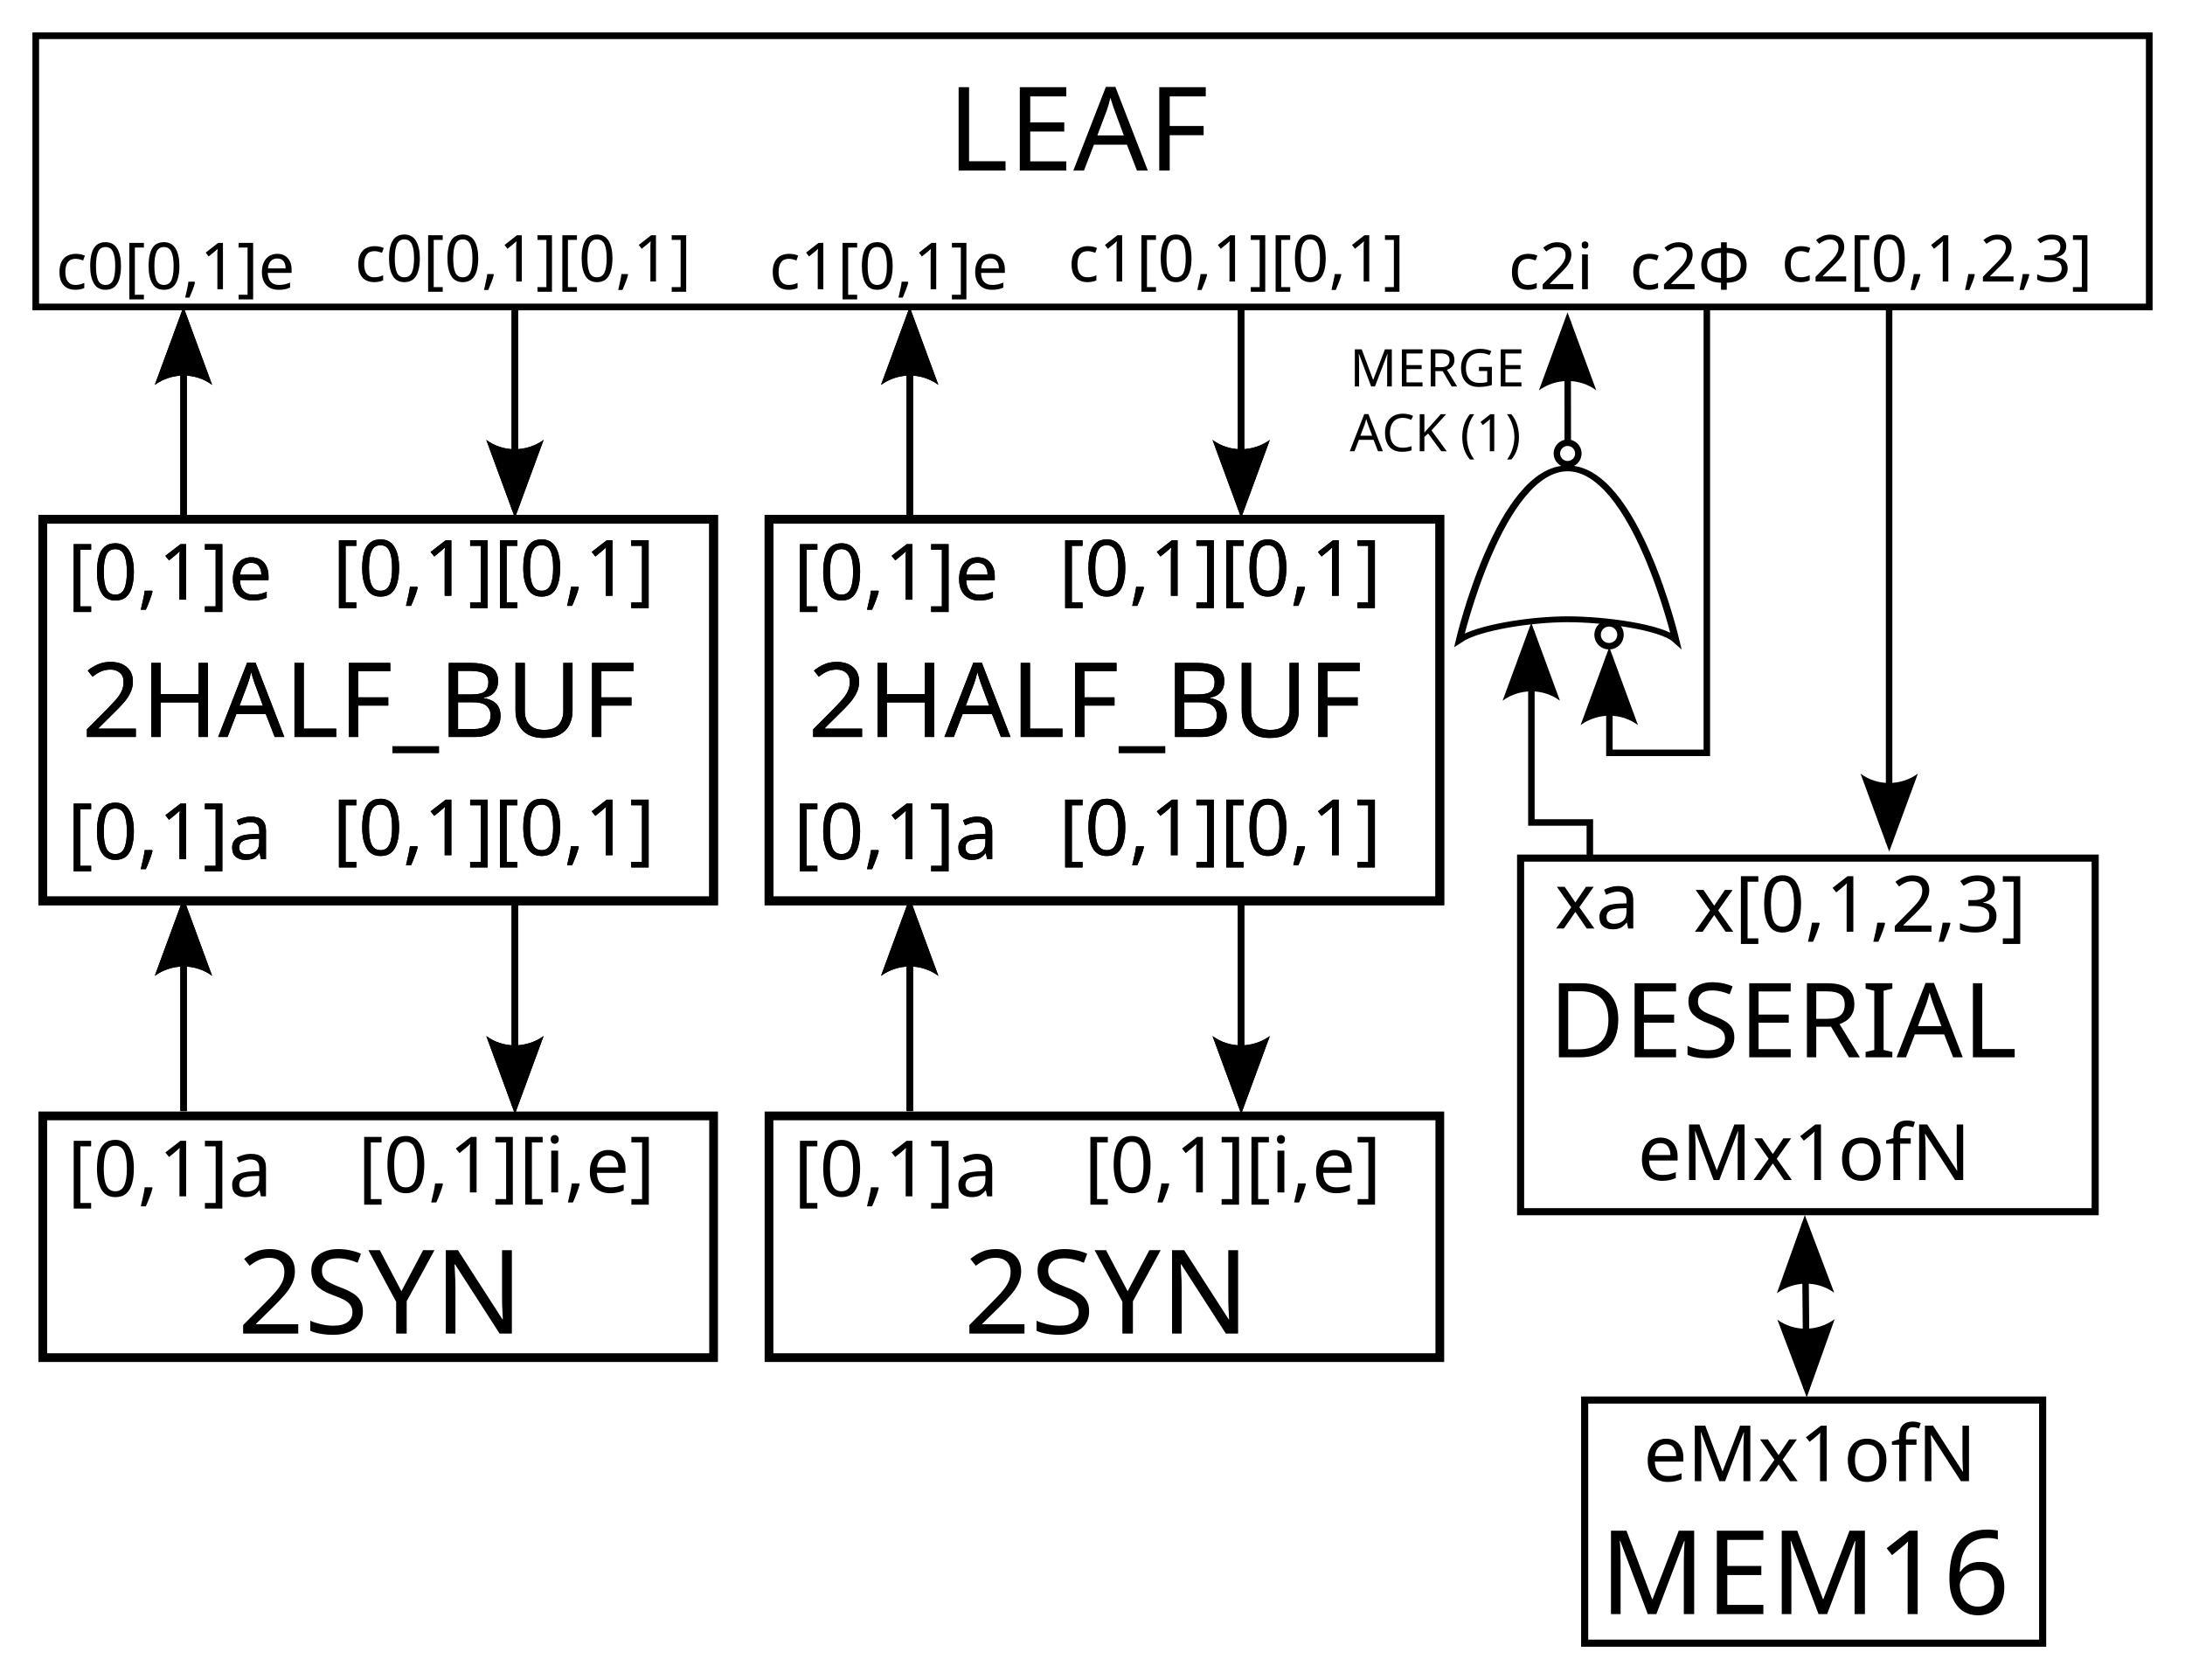
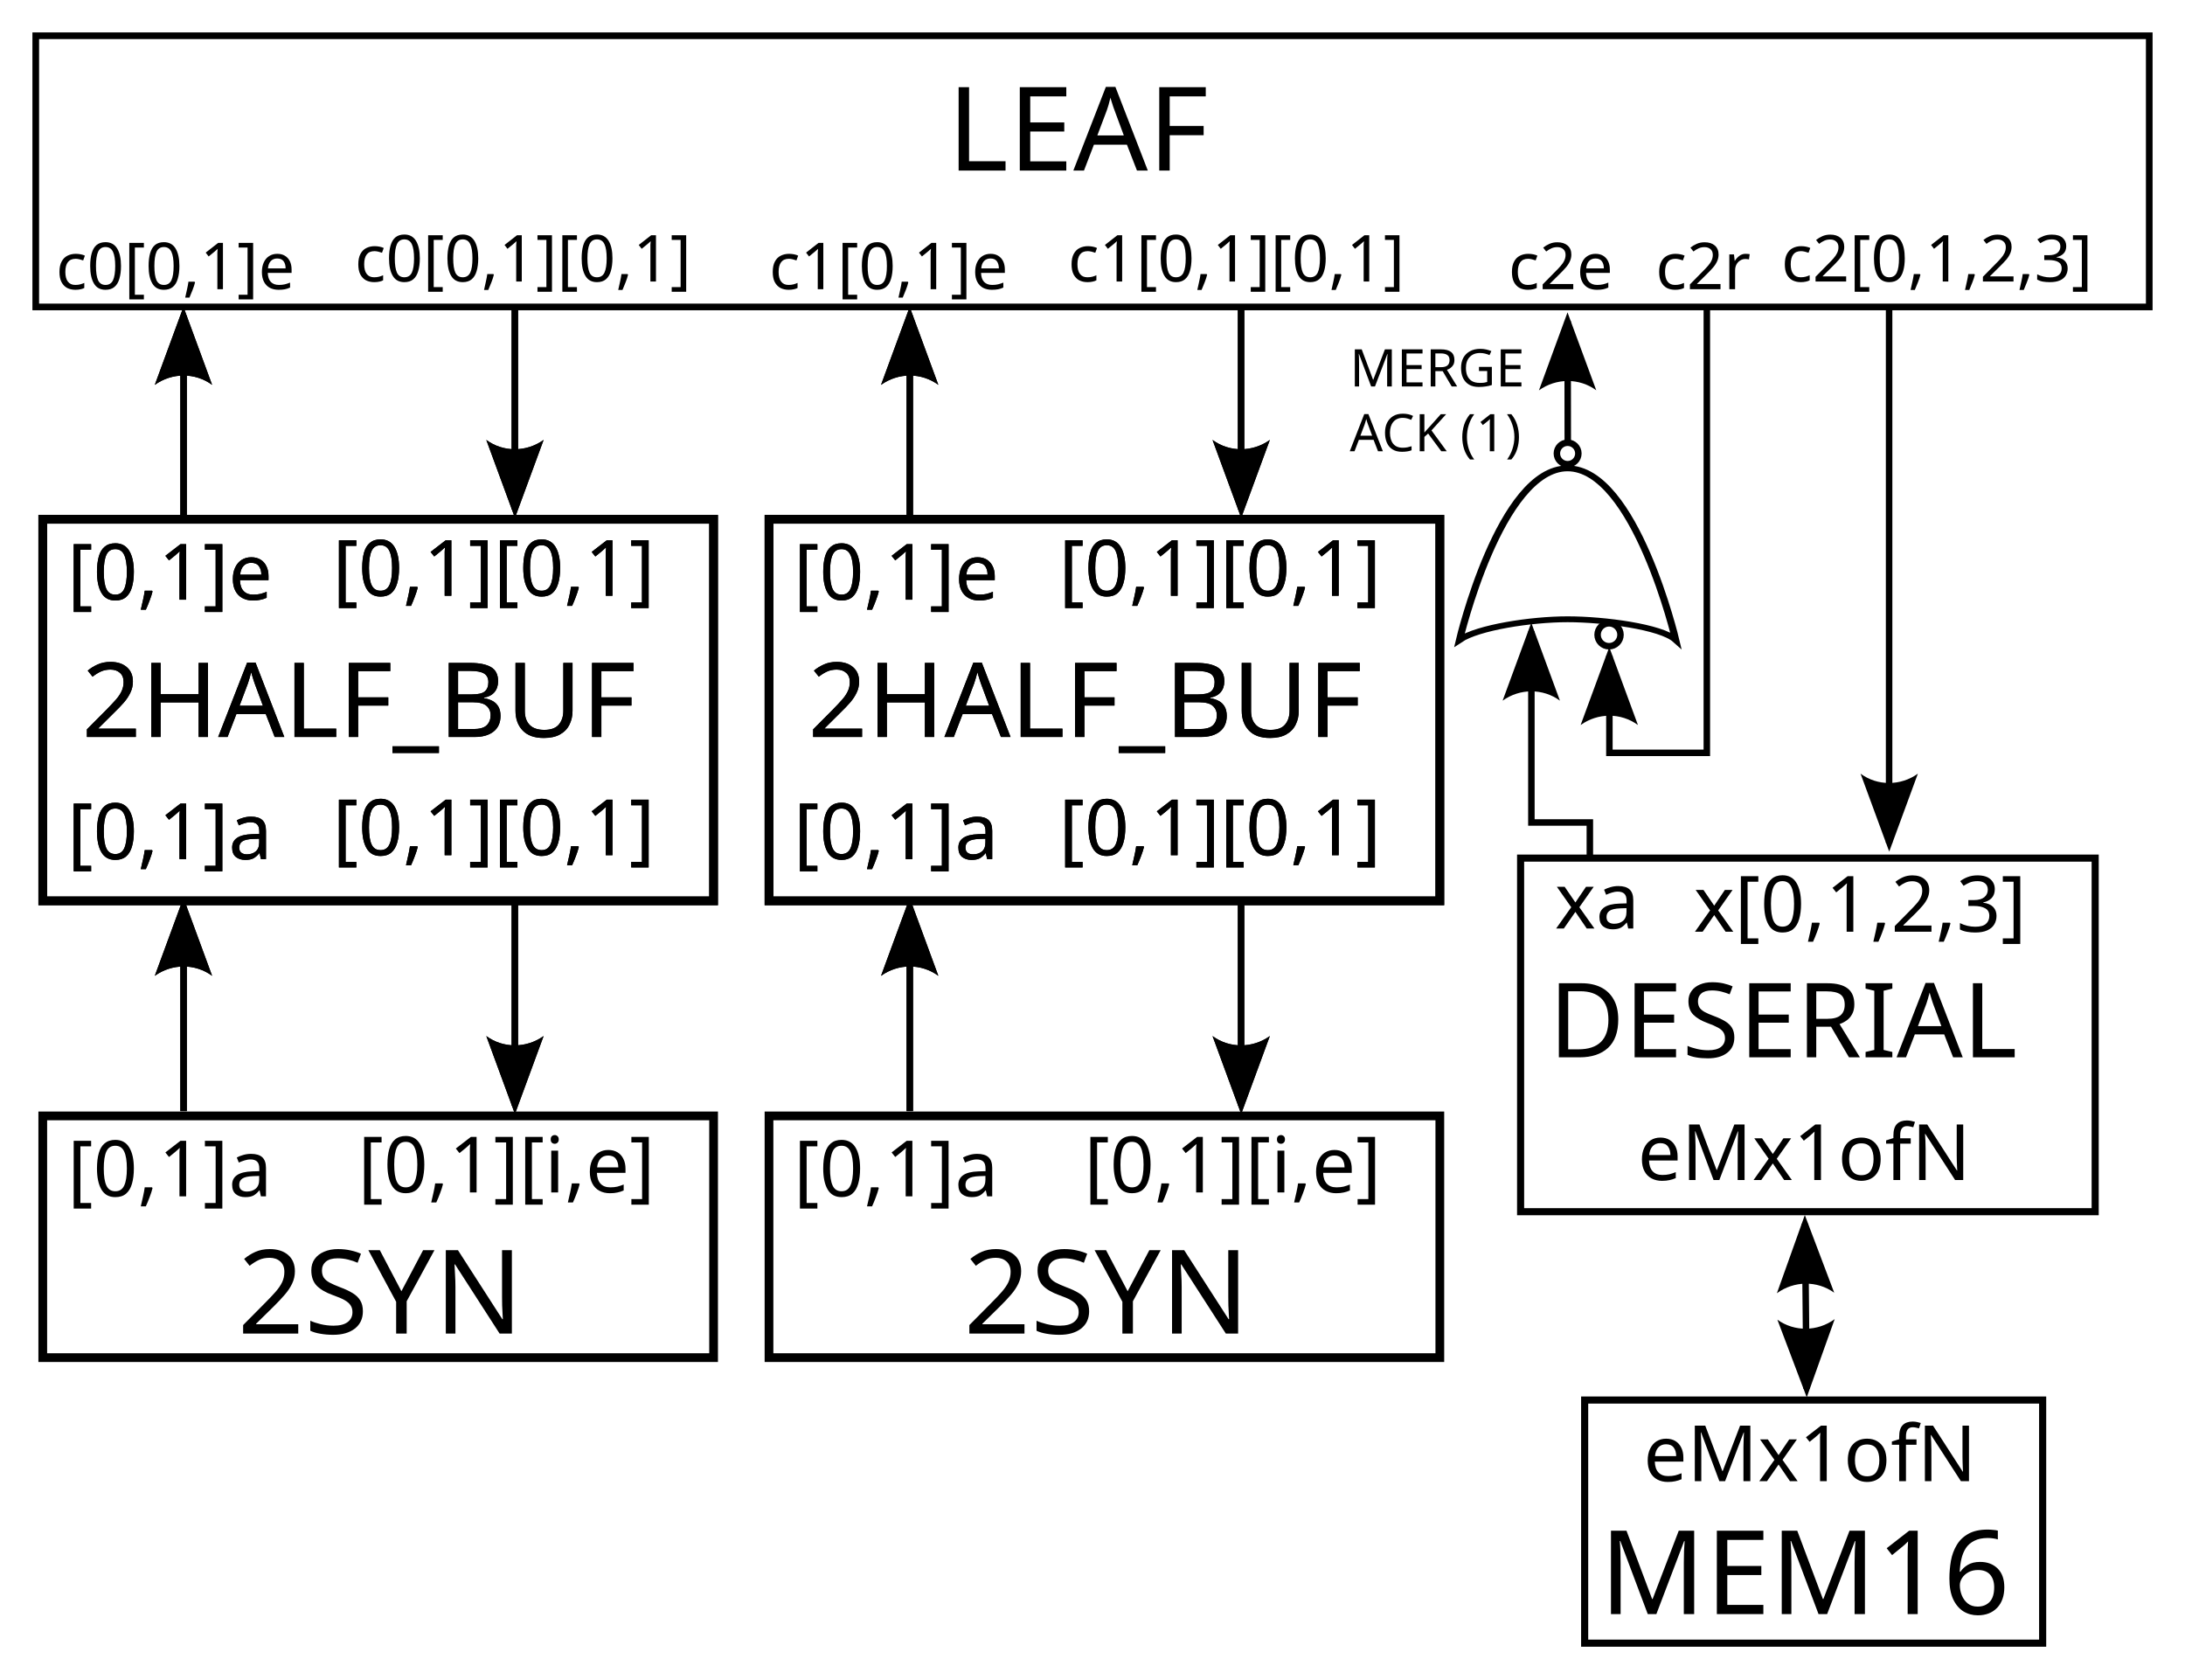
<svg xmlns="http://www.w3.org/2000/svg" xmlns:ns1="http://www.openswatchbook.org/uri/2009/osb" width="336.97" height="258.931" id="svg2" version="1.1">
  <defs id="defs4">
    <marker orient="auto" refY="0" refX="0" id="Arrow2Lstart" style="overflow:visible">
      <path id="path3779" style="fill-rule:evenodd;stroke-width:0.625;stroke-linejoin:round" d="M 8.719,4.034 -2.207,0.016 8.719,-4.002 c -1.745,2.372 -1.735,5.617 -6e-7,8.035 z" transform="matrix(1.1,0,0,1.1,1.1,0)" />
    </marker>
    <linearGradient id="linearGradient5649" ns1:paint="solid">
      <stop style="stop-color:#a43000;stop-opacity:0.74;" offset="0" id="stop5651" />
    </linearGradient>
    <linearGradient id="linearGradient5643" ns1:paint="solid">
      <stop style="stop-color:#000000;stop-opacity:1;" offset="0" id="stop5645" />
    </linearGradient>
    <marker orient="auto" refY="0" refX="0" id="Arrow2Lend" style="overflow:visible">
      <path id="path3782" style="fill-rule:evenodd;stroke-width:0.625;stroke-linejoin:round" d="M 8.719,4.034 -2.207,0.016 8.719,-4.002 c -1.745,2.372 -1.735,5.617 -6e-7,8.035 z" transform="matrix(-1.1,0,0,-1.1,-1.1,0)" />
    </marker>
    <marker orient="auto" refY="0" refX="0" id="Arrow2Lend-8" style="overflow:visible">
      <path id="path3782-8" style="fill-rule:evenodd;stroke-width:0.625;stroke-linejoin:round" d="M 8.719,4.034 -2.207,0.016 8.719,-4.002 c -1.745,2.372 -1.735,5.617 -6e-7,8.035 z" transform="matrix(-1.1,0,0,-1.1,-1.1,0)" />
    </marker>
    <marker orient="auto" refY="0" refX="0" id="Arrow2Lend-85" style="overflow:visible">
      <path id="path3782-4" style="fill-rule:evenodd;stroke-width:0.625;stroke-linejoin:round" d="M 8.719,4.034 -2.207,0.016 8.719,-4.002 c -1.745,2.372 -1.735,5.617 -6e-7,8.035 z" transform="matrix(-1.1,0,0,-1.1,-1.1,0)" />
    </marker>
    <marker orient="auto" refY="0" refX="0" id="Arrow2Lend-4" style="overflow:visible">
      <path id="path3782-1" style="fill-rule:evenodd;stroke-width:0.625;stroke-linejoin:round" d="M 8.719,4.034 -2.207,0.016 8.719,-4.002 c -1.745,2.372 -1.735,5.617 -6e-7,8.035 z" transform="matrix(-1.1,0,0,-1.1,-1.1,0)" />
    </marker>
    <marker orient="auto" refY="0" refX="0" id="Arrow2Lend-3" style="overflow:visible">
      <path id="path3782-3" style="fill-rule:evenodd;stroke-width:0.625;stroke-linejoin:round" d="M 8.719,4.034 -2.207,0.016 8.719,-4.002 c -1.745,2.372 -1.735,5.617 -6e-7,8.035 z" transform="matrix(-1.1,0,0,-1.1,-1.1,0)" />
    </marker>
    <marker orient="auto" refY="0" refX="0" id="Arrow2Lend-33" style="overflow:visible">
      <path id="path3782-5" style="fill-rule:evenodd;stroke-width:0.625;stroke-linejoin:round" d="M 8.719,4.034 -2.207,0.016 8.719,-4.002 c -1.745,2.372 -1.735,5.617 -6e-7,8.035 z" transform="matrix(-1.1,0,0,-1.1,-1.1,0)" />
    </marker>
    <marker orient="auto" refY="0" refX="0" id="Arrow2Lend-0" style="overflow:visible">
      <path id="path3782-83" style="fill-rule:evenodd;stroke-width:0.625;stroke-linejoin:round" d="M 8.719,4.034 -2.207,0.016 8.719,-4.002 c -1.745,2.372 -1.735,5.617 -6e-7,8.035 z" transform="matrix(-1.1,0,0,-1.1,-1.1,0)" />
    </marker>
    <marker orient="auto" refY="0" refX="0" id="Arrow2Lstart-0" style="overflow:visible">
      <path id="path3779-9" style="fill-rule:evenodd;stroke-width:0.625;stroke-linejoin:round" d="M 8.719,4.034 -2.207,0.016 8.719,-4.002 c -1.745,2.372 -1.735,5.617 -6e-7,8.035 z" transform="matrix(1.1,0,0,1.1,1.1,0)" />
    </marker>
    <marker orient="auto" refY="0" refX="0" id="Arrow2Lend-2" style="overflow:visible">
      <path id="path3782-2" style="fill-rule:evenodd;stroke-width:0.625;stroke-linejoin:round" d="M 8.719,4.034 -2.207,0.016 8.719,-4.002 c -1.745,2.372 -1.735,5.617 -6e-7,8.035 z" transform="matrix(-1.1,0,0,-1.1,-1.1,0)" />
    </marker>
    <marker orient="auto" refY="0" refX="0" id="marker5585" style="overflow:visible">
      <path id="path5587" style="fill-rule:evenodd;stroke-width:0.625;stroke-linejoin:round" d="M 8.719,4.034 -2.207,0.016 8.719,-4.002 c -1.745,2.372 -1.735,5.617 -6e-7,8.035 z" transform="matrix(-1.1,0,0,-1.1,-1.1,0)" />
    </marker>
    <marker orient="auto" refY="0" refX="0" id="marker5589" style="overflow:visible">
      <path id="path5591" style="fill-rule:evenodd;stroke-width:0.625;stroke-linejoin:round" d="M 8.719,4.034 -2.207,0.016 8.719,-4.002 c -1.745,2.372 -1.735,5.617 -6e-7,8.035 z" transform="matrix(-1.1,0,0,-1.1,-1.1,0)" />
    </marker>
    <marker orient="auto" refY="0" refX="0" id="marker5593" style="overflow:visible">
      <path id="path5595" style="fill-rule:evenodd;stroke-width:0.625;stroke-linejoin:round" d="M 8.719,4.034 -2.207,0.016 8.719,-4.002 c -1.745,2.372 -1.735,5.617 -6e-7,8.035 z" transform="matrix(-1.1,0,0,-1.1,-1.1,0)" />
    </marker>
    <marker orient="auto" refY="0" refX="0" id="Arrow2Lstart-9" style="overflow:visible">
      <path id="path3779-5" style="fill-rule:evenodd;stroke-width:0.625;stroke-linejoin:round" d="M 8.719,4.034 -2.207,0.016 8.719,-4.002 c -1.745,2.372 -1.735,5.617 -6e-7,8.035 z" transform="matrix(1.1,0,0,1.1,1.1,0)" />
    </marker>
    <marker orient="auto" refY="0" refX="0" id="Arrow2Lend-35" style="overflow:visible">
      <path id="path3782-7" style="fill-rule:evenodd;stroke-width:0.625;stroke-linejoin:round" d="M 8.719,4.034 -2.207,0.016 8.719,-4.002 c -1.745,2.372 -1.735,5.617 -6e-7,8.035 z" transform="matrix(-1.1,0,0,-1.1,-1.1,0)" />
    </marker>
    <marker orient="auto" refY="0" refX="0" id="marker5585-6" style="overflow:visible">
      <path id="path5587-7" style="fill-rule:evenodd;stroke-width:0.625;stroke-linejoin:round" d="M 8.719,4.034 -2.207,0.016 8.719,-4.002 c -1.745,2.372 -1.735,5.617 -6e-7,8.035 z" transform="matrix(-1.1,0,0,-1.1,-1.1,0)" />
    </marker>
    <marker orient="auto" refY="0" refX="0" id="marker5589-3" style="overflow:visible">
      <path id="path5591-5" style="fill-rule:evenodd;stroke-width:0.625;stroke-linejoin:round" d="M 8.719,4.034 -2.207,0.016 8.719,-4.002 c -1.745,2.372 -1.735,5.617 -6e-7,8.035 z" transform="matrix(-1.1,0,0,-1.1,-1.1,0)" />
    </marker>
    <marker orient="auto" refY="0" refX="0" id="marker5593-4" style="overflow:visible">
      <path id="path5595-0" style="fill-rule:evenodd;stroke-width:0.625;stroke-linejoin:round" d="M 8.719,4.034 -2.207,0.016 8.719,-4.002 c -1.745,2.372 -1.735,5.617 -6e-7,8.035 z" transform="matrix(-1.1,0,0,-1.1,-1.1,0)" />
    </marker>
    <marker orient="auto" refY="0" refX="0" id="Arrow2Lstart-2" style="overflow:visible">
      <path id="path3779-3" style="fill-rule:evenodd;stroke-width:0.625;stroke-linejoin:round" d="M 8.719,4.034 -2.207,0.016 8.719,-4.002 c -1.745,2.372 -1.735,5.617 -6e-7,8.035 z" transform="matrix(1.1,0,0,1.1,1.1,0)" />
    </marker>
    <marker orient="auto" refY="0" refX="0" id="Arrow2Lend-29" style="overflow:visible">
      <path id="path3782-45" style="fill-rule:evenodd;stroke-width:0.625;stroke-linejoin:round" d="M 8.719,4.034 -2.207,0.016 8.719,-4.002 c -1.745,2.372 -1.735,5.617 -6e-7,8.035 z" transform="matrix(-1.1,0,0,-1.1,-1.1,0)" />
    </marker>
    <marker orient="auto" refY="0" refX="0" id="marker5585-5" style="overflow:visible">
      <path id="path5587-8" style="fill-rule:evenodd;stroke-width:0.625;stroke-linejoin:round" d="M 8.719,4.034 -2.207,0.016 8.719,-4.002 c -1.745,2.372 -1.735,5.617 -6e-7,8.035 z" transform="matrix(-1.1,0,0,-1.1,-1.1,0)" />
    </marker>
    <marker orient="auto" refY="0" refX="0" id="marker5589-9" style="overflow:visible">
      <path id="path5591-51" style="fill-rule:evenodd;stroke-width:0.625;stroke-linejoin:round" d="M 8.719,4.034 -2.207,0.016 8.719,-4.002 c -1.745,2.372 -1.735,5.617 -6e-7,8.035 z" transform="matrix(-1.1,0,0,-1.1,-1.1,0)" />
    </marker>
    <marker orient="auto" refY="0" refX="0" id="marker5593-6" style="overflow:visible">
      <path id="path5595-4" style="fill-rule:evenodd;stroke-width:0.625;stroke-linejoin:round" d="M 8.719,4.034 -2.207,0.016 8.719,-4.002 c -1.745,2.372 -1.735,5.617 -6e-7,8.035 z" transform="matrix(-1.1,0,0,-1.1,-1.1,0)" />
    </marker>
    <marker orient="auto" refY="0" refX="0" id="Arrow2Lend-05" style="overflow:visible">
      <path id="path3782-36" style="fill-rule:evenodd;stroke-width:0.625;stroke-linejoin:round" d="M 8.719,4.034 -2.207,0.016 8.719,-4.002 c -1.745,2.372 -1.735,5.617 -6e-7,8.035 z" transform="matrix(-1.1,0,0,-1.1,-1.1,0)" />
    </marker>
    <marker orient="auto" refY="0" refX="0" id="marker5593-6-1" style="overflow:visible">
      <path id="path5595-4-1" style="fill-rule:evenodd;stroke-width:0.625;stroke-linejoin:round" d="M 8.719,4.034 -2.207,0.016 8.719,-4.002 c -1.745,2.372 -1.735,5.617 -6e-7,8.035 z" transform="matrix(-1.1,0,0,-1.1,-1.1,0)" />
    </marker>
  </defs>
  <g id="layer1" transform="translate(-8.430325,-135.332)">
    <rect style="fill:none;stroke:#000000;stroke-width:1.027;stroke-miterlimit:4;stroke-opacity:1;stroke-dasharray:none" id="rect2985" width="325.943" height="41.819" x="13.944" y="140.845" />
    <text xml:space="preserve" style="font-size:18px;font-style:normal;font-weight:normal;line-height:125%;letter-spacing:0px;word-spacing:0px;fill:#000000;fill-opacity:1;stroke:none;font-family:Sans" x="154.521" y="161.633" id="text5655">
      <tspan id="tspan5657" x="154.521" y="161.633">LEAF</tspan>
    </text>
    <text xml:space="preserve" style="font-size:18px;font-style:normal;font-weight:normal;line-height:125%;letter-spacing:0px;word-spacing:0px;fill:#000000;fill-opacity:1;stroke:none;font-family:Sans" x="113.049" y="323.577" id="text5691-6">
      <tspan id="tspan5693-5" x="113.049" y="323.577" style="font-size:12px" />
    </text>
    <g id="g5597" transform="translate(0,-8)">
      <rect y="359.224" x="252.816" height="37.491" width="70.632" id="rect5659-14-6" style="fill:none;stroke:#000000;stroke-width:1.096;stroke-linecap:butt;stroke-miterlimit:4;stroke-opacity:1;stroke-dasharray:none" />
      <text id="text5655-6-72-7" y="392.231" x="255.125" style="font-size:18px;font-style:normal;font-weight:normal;line-height:125%;letter-spacing:0px;word-spacing:0px;fill:#000000;fill-opacity:1;stroke:none;font-family:Sans" xml:space="preserve">
        <tspan y="392.231" x="255.125" id="tspan5657-7-8-9">MEM16</tspan>
      </text>
      <text id="text5687-9-5-1" y="371.732" x="261.882" style="font-size:12px;font-style:normal;font-weight:normal;line-height:125%;letter-spacing:0px;word-spacing:0px;fill:#000000;fill-opacity:1;stroke:none;font-family:Sans" xml:space="preserve">
        <tspan y="371.732" x="261.882" id="tspan5689-6-4-4">eMx1ofN</tspan>
      </text>
    </g>
    <g id="g5586">
      <g id="g5604">
        <text xml:space="preserve" style="font-size:12px;font-style:normal;font-weight:normal;line-height:125%;letter-spacing:0px;word-spacing:0px;fill:#000000;fill-opacity:1;stroke:none;font-family:Sans" x="248.198" y="278.512" id="text5687-9-51-3">
          <tspan id="tspan5689-6-8-9" x="248.198" y="278.512">xa</tspan>
        </text>
        <rect style="fill:none;stroke:#000000;stroke-width:1.093;stroke-linecap:butt;stroke-miterlimit:4;stroke-opacity:1;stroke-dasharray:none" id="rect5659-1-17" width="88.611" height="54.525" x="242.937" y="267.656" />
        <text xml:space="preserve" style="font-size:18px;font-style:normal;font-weight:normal;line-height:125%;letter-spacing:0px;word-spacing:0px;fill:#000000;fill-opacity:1;stroke:none;font-family:Sans" x="247.293" y="298.372" id="text5655-6-7-9">
          <tspan id="tspan5657-7-7-9" x="247.293" y="298.372" style="font-size:16px">DESERIAL</tspan>
        </text>
        <text xml:space="preserve" style="font-size:18px;font-style:normal;font-weight:normal;line-height:125%;letter-spacing:0px;word-spacing:0px;fill:#000000;fill-opacity:1;stroke:none;font-family:Sans" x="269.609" y="279.004" id="text5691-2-38">
          <tspan id="tspan5693-2-44" x="269.609" y="279.004" style="font-size:12px">x[0,1,2,3]</tspan>
        </text>
        <text xml:space="preserve" style="font-size:12px;font-style:normal;font-weight:normal;line-height:125%;letter-spacing:0px;word-spacing:0px;fill:#000000;fill-opacity:1;stroke:none;font-family:Sans" x="260.992" y="317.297" id="text5687-9-5-4-8">
          <tspan id="tspan5689-6-4-8-87" x="260.992" y="317.297">eMx1ofN</tspan>
        </text>
      </g>
    </g>
    <path style="fill:none;stroke:#000000;stroke-width:1px;stroke-linecap:butt;stroke-linejoin:miter;stroke-opacity:1;marker-start:url(#Arrow2Lstart);marker-end:url(#Arrow2Lend)" d="m 286.8,324.023 0.237,25.456" id="path7112-9" />
    <path style="fill:none;stroke:#000000;stroke-width:1px;stroke-linecap:butt;stroke-linejoin:miter;stroke-opacity:1;marker-end:url(#Arrow2Lend)" d="m 299.767,182.775 0,82.551" id="path7694-77" />
    <g id="g6920-1" transform="translate(386.5554,0)" />
    <rect style="fill:none;stroke:#000000;stroke-width:1.346;stroke-linecap:butt;stroke-miterlimit:4;stroke-opacity:1;stroke-dasharray:none" id="rect5659" width="103.455" height="37.275" x="15.025" y="307.408" />
    <text xml:space="preserve" style="font-size:18px;font-style:normal;font-weight:normal;line-height:125%;letter-spacing:0px;word-spacing:0px;fill:#000000;fill-opacity:1;stroke:none;font-family:Sans" x="45.066" y="340.976" id="text5655-6">
      <tspan id="tspan5657-7" x="45.066" y="340.976">2SYN</tspan>
    </text>
    <text xml:space="preserve" style="font-size:18px;font-style:normal;font-weight:normal;line-height:125%;letter-spacing:0px;word-spacing:0px;fill:#000000;fill-opacity:1;stroke:none;font-family:Sans" x="63.636" y="319.206" id="text5691">
      <tspan id="tspan5693" x="63.636" y="319.206" style="font-size:12px">[0,1][i,e]</tspan>
    </text>
    <text xml:space="preserve" style="font-size:12px;font-style:normal;font-weight:normal;line-height:125%;letter-spacing:0px;word-spacing:0px;fill:#000000;fill-opacity:1;stroke:none;font-family:Sans" x="18.843" y="319.807" id="text5687-9">
      <tspan id="tspan5689-6" x="18.843" y="319.807">[0,1]a</tspan>
    </text>
    <text xml:space="preserve" style="font-size:18px;font-style:normal;font-weight:normal;line-height:125%;letter-spacing:0px;word-spacing:0px;fill:#000000;fill-opacity:1;stroke:none;font-family:Sans" x="17.053" y="179.923" id="text5995">
      <tspan id="tspan5997" x="17.053" y="179.923" style="font-size:10px">c0[0,1]e</tspan>
    </text>
    <text xml:space="preserve" style="font-size:18px;font-style:normal;font-weight:normal;line-height:125%;letter-spacing:0px;word-spacing:0px;fill:#000000;fill-opacity:1;stroke:none;font-family:Sans" x="63.139" y="178.746" id="text5995-2">
      <tspan id="tspan5997-2" x="63.139" y="178.746" style="font-size:10px">c0[0,1][0,1]</tspan>
    </text>
    <text id="text3126" y="179.923" x="127.053" style="font-size:18px;font-style:normal;font-weight:normal;line-height:125%;letter-spacing:0px;word-spacing:0px;fill:#000000;fill-opacity:1;stroke:none;font-family:Sans" xml:space="preserve">
      <tspan style="font-size:10px" y="179.923" x="127.053" id="tspan3128">c1[0,1]e</tspan>
    </text>
    <text id="text3130" y="178.746" x="173.139" style="font-size:18px;font-style:normal;font-weight:normal;line-height:125%;letter-spacing:0px;word-spacing:0px;fill:#000000;fill-opacity:1;stroke:none;font-family:Sans" xml:space="preserve">
      <tspan style="font-size:10px" y="178.746" x="173.139" id="tspan3132">c1[0,1][0,1]</tspan>
    </text>
    <g transform="translate(214,0)" id="g3138">
      <text id="text3140" y="179.923" x="27.053" style="font-size:18px;font-style:normal;font-weight:normal;line-height:125%;letter-spacing:0px;word-spacing:0px;fill:#000000;fill-opacity:1;stroke:none;font-family:Sans" xml:space="preserve">
-         <tspan style="font-size:10px" y="179.923" x="27.053" id="tspan3142">c2i</tspan>
+         <tspan style="font-size:10px" y="179.923" x="27.053" id="tspan3142">c2e</tspan>
      </text>
      <text id="text3144" y="178.746" x="69.139" style="font-size:18px;font-style:normal;font-weight:normal;line-height:125%;letter-spacing:0px;word-spacing:0px;fill:#000000;fill-opacity:1;stroke:none;font-family:Sans" xml:space="preserve">
        <tspan style="font-size:10px" y="178.746" x="69.139" id="tspan3146">c2[0,1,2,3]</tspan>
      </text>
-       <text xml:space="preserve" style="font-size:18px;font-style:normal;font-weight:normal;line-height:125%;letter-spacing:0px;word-spacing:0px;fill:#000000;fill-opacity:1;stroke:none;font-family:Sans" x="45.76" y="179.923" id="text3148">
-         <tspan id="tspan3150" x="45.76" y="179.923" style="font-size:10px">c2Φ</tspan>
+       <text xml:space="preserve" style="font-size:18px;font-style:normal;font-weight:normal;line-height:125%;letter-spacing:0px;word-spacing:0px;fill:#000000;fill-opacity:1;stroke:none;font-family:Sans" x="49.76" y="179.923" id="text3148">
+         <tspan id="tspan3150" x="49.76" y="179.923" style="font-size:10px">c2r</tspan>
      </text>
    </g>
    <path style="fill:none;stroke:#000000;stroke-width:1px;stroke-linecap:butt;stroke-linejoin:miter;stroke-opacity:1;marker-end:url(#Arrow2Lend)" d="m 250.211,203.531 -0.02,-18.703" id="path4635" />
    <g id="g4637" transform="translate(218.4549,-10.25305)">
      <g style="stroke-width:3.453;stroke-miterlimit:4;stroke-dasharray:none" transform="matrix(0.3209136,0,0,0.2613109,-89.64212,166.5412)" id="g4639">
        <path style="fill:none;stroke:#000000;stroke-width:3.453;stroke-linecap:butt;stroke-linejoin:miter;stroke-miterlimit:4;stroke-opacity:1;stroke-dasharray:none" d="m 326.272,297.398 c 0,0 19.449,-101.205 51.918,-101.213 32.477,-0.008 51.967,101.213 51.967,101.213 -7.007,-7.694 -34.333,-12.155 -51.967,-12.154 -17.617,0.002 -42.979,4.826 -51.918,12.154 z" id="path4641" />
      </g>
      <path transform="translate(12.34073,135.2913)" d="m 21.05,80.221 c 0,0.916 -0.743,1.658 -1.658,1.658 -0.916,0 -1.658,-0.743 -1.658,-1.658 0,-0.916 0.743,-1.658 1.658,-1.658 0.916,0 1.658,0.743 1.658,1.658 z" id="path4643" style="fill:none;stroke:#000000;stroke-width:1;stroke-linecap:butt;stroke-miterlimit:4;stroke-opacity:1;stroke-dasharray:none;stroke-dashoffset:0" />
    </g>
    <path style="fill:none;stroke:#000000;stroke-width:1px;stroke-linecap:butt;stroke-linejoin:miter;stroke-opacity:1;marker-end:url(#marker5593-6-1)" d="m 271.657,183.011 0,68.413 -15.026,0 0,-14.981" id="path4645" />
    <path style="fill:none;stroke:#000000;stroke-width:1;stroke-linecap:butt;stroke-miterlimit:4;stroke-opacity:1;stroke-dasharray:none;stroke-dashoffset:0" id="path4647" d="m 26.34,98.414 c 0,0.976 -0.791,1.768 -1.768,1.768 -0.976,0 -1.768,-0.791 -1.768,-1.768 0,-0.976 0.791,-1.768 1.768,-1.768 0.976,0 1.768,0.791 1.768,1.768 z" transform="translate(232.0037,134.8017)" />
    <path style="fill:none;stroke:#000000;stroke-width:1px;stroke-linecap:butt;stroke-linejoin:miter;stroke-opacity:1;marker-end:url(#marker5593-6-1)" d="m 253.616,267.722 0,-5.56 -9.016,0 0,-29.477" id="path4649" />
    <text xml:space="preserve" style="font-size:18px;font-style:normal;font-weight:normal;line-height:125%;letter-spacing:0px;word-spacing:0px;fill:#000000;fill-opacity:1;stroke:none;font-family:Sans" x="216.589" y="194.924" id="text3145">
      <tspan id="tspan3147" x="216.589" y="194.924" style="font-size:8px">MERGE</tspan>
      <tspan x="216.589" y="204.924" style="font-size:8px" id="tspan3149">ACK (1)</tspan>
    </text>
    <g id="g3170" transform="translate(0,8)">
      <rect style="fill:none;stroke:#000000;stroke-width:1.346;stroke-linecap:butt;stroke-miterlimit:4;stroke-opacity:1;stroke-dasharray:none" id="rect3142" width="103.455" height="58.842" x="15.025" y="207.407" />
      <text xml:space="preserve" style="font-size:18px;font-style:normal;font-weight:normal;line-height:125%;letter-spacing:0px;word-spacing:0px;fill:#000000;fill-opacity:1;stroke:none;font-family:Sans" x="21.066" y="240.976" id="text3146">
        <tspan style="font-size:16px" id="tspan3148" x="21.066" y="240.976">2HALF_BUF</tspan>
      </text>
      <text xml:space="preserve" style="font-size:18px;font-style:normal;font-weight:normal;line-height:125%;letter-spacing:0px;word-spacing:0px;fill:#000000;fill-opacity:1;stroke:none;font-family:Sans" x="59.747" y="219.206" id="text3150">
        <tspan id="tspan3152" x="59.747" y="219.206" style="font-size:12px">[0,1][0,1]</tspan>
      </text>
      <text xml:space="preserve" style="font-size:12px;font-style:normal;font-weight:normal;line-height:125%;letter-spacing:0px;word-spacing:0px;fill:#000000;fill-opacity:1;stroke:none;font-family:Sans" x="18.843" y="219.807" id="text3154">
        <tspan id="tspan3156" x="18.843" y="219.807">[0,1]e</tspan>
      </text>
      <text id="text3162" y="259.206" x="59.747" style="font-size:18px;font-style:normal;font-weight:normal;line-height:125%;letter-spacing:0px;word-spacing:0px;fill:#000000;fill-opacity:1;stroke:none;font-family:Sans" xml:space="preserve">
        <tspan style="font-size:12px" y="259.206" x="59.747" id="tspan3164">[0,1][0,1]</tspan>
      </text>
      <text id="text3166" y="259.807" x="18.843" style="font-size:12px;font-style:normal;font-weight:normal;line-height:125%;letter-spacing:0px;word-spacing:0px;fill:#000000;fill-opacity:1;stroke:none;font-family:Sans" xml:space="preserve">
        <tspan y="259.807" x="18.843" id="tspan3168">[0,1]a</tspan>
      </text>
    </g>
    <path style="fill:none;stroke:#000000;stroke-width:1px;stroke-linecap:butt;stroke-linejoin:miter;stroke-opacity:1;marker-end:url(#marker5593-6-1)" d="m 58.16,79.414 0,-30.759" id="path3183" transform="translate(-21.41956,135.332)" />
    <path style="fill:none;stroke:#000000;stroke-width:1px;stroke-linecap:butt;stroke-linejoin:miter;stroke-opacity:1;marker-end:url(#marker5593-6-1)" d="m 109.248,47.771 0,30.759" id="path3187" transform="translate(-21.41956,135.332)" />
    <path style="fill:none;stroke:#000000;stroke-width:1px;stroke-linecap:butt;stroke-linejoin:miter;stroke-opacity:1;marker-end:url(#marker5593-6-1)" d="m 109.248,138.899 0,31.555" id="path3189" transform="translate(-21.41956,135.332)" />
    <path style="fill:none;stroke:#000000;stroke-width:1px;stroke-linecap:butt;stroke-linejoin:miter;stroke-opacity:1;marker-end:url(#marker5593-6-1)" d="m 58.16,171.338 0,-31.555" id="path3191" transform="translate(-21.41956,135.332)" />
    <g transform="translate(0,8)" id="g4801">
      <rect y="207.407" x="15.025" height="58.842" width="103.455" id="rect4803" style="fill:none;stroke:#000000;stroke-width:1.346;stroke-linecap:butt;stroke-miterlimit:4;stroke-opacity:1;stroke-dasharray:none" />
      <text id="text4805" y="240.976" x="21.066" style="font-size:18px;font-style:normal;font-weight:normal;line-height:125%;letter-spacing:0px;word-spacing:0px;fill:#000000;fill-opacity:1;stroke:none;font-family:Sans" xml:space="preserve">
        <tspan y="240.976" x="21.066" id="tspan4807" style="font-size:16px">2HALF_BUF</tspan>
      </text>
      <text id="text4809" y="219.206" x="59.747" style="font-size:18px;font-style:normal;font-weight:normal;line-height:125%;letter-spacing:0px;word-spacing:0px;fill:#000000;fill-opacity:1;stroke:none;font-family:Sans" xml:space="preserve">
        <tspan style="font-size:12px" y="219.206" x="59.747" id="tspan4811">[0,1][0,1]</tspan>
      </text>
      <text id="text4813" y="219.807" x="18.843" style="font-size:12px;font-style:normal;font-weight:normal;line-height:125%;letter-spacing:0px;word-spacing:0px;fill:#000000;fill-opacity:1;stroke:none;font-family:Sans" xml:space="preserve">
        <tspan y="219.807" x="18.843" id="tspan4815">[0,1]e</tspan>
      </text>
      <text xml:space="preserve" style="font-size:18px;font-style:normal;font-weight:normal;line-height:125%;letter-spacing:0px;word-spacing:0px;fill:#000000;fill-opacity:1;stroke:none;font-family:Sans" x="59.747" y="259.206" id="text4817">
        <tspan id="tspan4819" x="59.747" y="259.206" style="font-size:12px">[0,1][0,1]</tspan>
      </text>
      <text xml:space="preserve" style="font-size:12px;font-style:normal;font-weight:normal;line-height:125%;letter-spacing:0px;word-spacing:0px;fill:#000000;fill-opacity:1;stroke:none;font-family:Sans" x="18.843" y="259.807" id="text4821">
        <tspan id="tspan4823" x="18.843" y="259.807">[0,1]a</tspan>
      </text>
    </g>
    <path id="path4825" d="m 58.16,79.414 0,-30.759" style="fill:none;stroke:#000000;stroke-width:1px;stroke-linecap:butt;stroke-linejoin:miter;stroke-opacity:1;marker-end:url(#marker5593-6-1)" transform="translate(-21.41956,135.332)" />
    <path id="path4827" d="m 109.248,47.771 0,30.759" style="fill:none;stroke:#000000;stroke-width:1px;stroke-linecap:butt;stroke-linejoin:miter;stroke-opacity:1;marker-end:url(#marker5593-6-1)" transform="translate(-21.41956,135.332)" />
    <path id="path4829" d="m 109.248,138.899 0,31.555" style="fill:none;stroke:#000000;stroke-width:1px;stroke-linecap:butt;stroke-linejoin:miter;stroke-opacity:1;marker-end:url(#marker5593-6-1)" transform="translate(-21.41956,135.332)" />
    <path id="path4831" d="m 58.16,171.338 0,-31.555" style="fill:none;stroke:#000000;stroke-width:1px;stroke-linecap:butt;stroke-linejoin:miter;stroke-opacity:1;marker-end:url(#marker5593-6-1)" transform="translate(-21.41956,135.332)" />
    <rect y="307.408" x="127.025" height="37.275" width="103.455" id="rect4833" style="fill:none;stroke:#000000;stroke-width:1.346;stroke-linecap:butt;stroke-miterlimit:4;stroke-opacity:1;stroke-dasharray:none" />
    <text id="text4835" y="340.976" x="157.066" style="font-size:18px;font-style:normal;font-weight:normal;line-height:125%;letter-spacing:0px;word-spacing:0px;fill:#000000;fill-opacity:1;stroke:none;font-family:Sans" xml:space="preserve">
      <tspan y="340.976" x="157.066" id="tspan4837">2SYN</tspan>
    </text>
    <text id="text4839" y="319.206" x="175.636" style="font-size:18px;font-style:normal;font-weight:normal;line-height:125%;letter-spacing:0px;word-spacing:0px;fill:#000000;fill-opacity:1;stroke:none;font-family:Sans" xml:space="preserve">
      <tspan style="font-size:12px" y="319.206" x="175.636" id="tspan4841">[0,1][i,e]</tspan>
    </text>
    <text id="text4843" y="319.807" x="130.843" style="font-size:12px;font-style:normal;font-weight:normal;line-height:125%;letter-spacing:0px;word-spacing:0px;fill:#000000;fill-opacity:1;stroke:none;font-family:Sans" xml:space="preserve">
      <tspan y="319.807" x="130.843" id="tspan4845">[0,1]a</tspan>
    </text>
    <g transform="translate(112,8)" id="g4847">
      <rect y="207.407" x="15.025" height="58.842" width="103.455" id="rect4849" style="fill:none;stroke:#000000;stroke-width:1.346;stroke-linecap:butt;stroke-miterlimit:4;stroke-opacity:1;stroke-dasharray:none" />
      <text id="text4851" y="240.976" x="21.066" style="font-size:18px;font-style:normal;font-weight:normal;line-height:125%;letter-spacing:0px;word-spacing:0px;fill:#000000;fill-opacity:1;stroke:none;font-family:Sans" xml:space="preserve">
        <tspan y="240.976" x="21.066" id="tspan4853" style="font-size:16px">2HALF_BUF</tspan>
      </text>
      <text id="text4855" y="219.206" x="59.747" style="font-size:18px;font-style:normal;font-weight:normal;line-height:125%;letter-spacing:0px;word-spacing:0px;fill:#000000;fill-opacity:1;stroke:none;font-family:Sans" xml:space="preserve">
        <tspan style="font-size:12px" y="219.206" x="59.747" id="tspan4857">[0,1][0,1]</tspan>
      </text>
      <text id="text4859" y="219.807" x="18.843" style="font-size:12px;font-style:normal;font-weight:normal;line-height:125%;letter-spacing:0px;word-spacing:0px;fill:#000000;fill-opacity:1;stroke:none;font-family:Sans" xml:space="preserve">
        <tspan y="219.807" x="18.843" id="tspan4861">[0,1]e</tspan>
      </text>
      <text xml:space="preserve" style="font-size:18px;font-style:normal;font-weight:normal;line-height:125%;letter-spacing:0px;word-spacing:0px;fill:#000000;fill-opacity:1;stroke:none;font-family:Sans" x="59.747" y="259.206" id="text4863">
        <tspan id="tspan4865" x="59.747" y="259.206" style="font-size:12px">[0,1][0,1]</tspan>
      </text>
      <text xml:space="preserve" style="font-size:12px;font-style:normal;font-weight:normal;line-height:125%;letter-spacing:0px;word-spacing:0px;fill:#000000;fill-opacity:1;stroke:none;font-family:Sans" x="18.843" y="259.807" id="text4867">
        <tspan id="tspan4869" x="18.843" y="259.807">[0,1]a</tspan>
      </text>
    </g>
    <path id="path4871" d="m 148.74,214.746 0,-30.759" style="fill:none;stroke:#000000;stroke-width:1px;stroke-linecap:butt;stroke-linejoin:miter;stroke-opacity:1;marker-end:url(#marker5593-6-1)" />
    <path id="path4873" d="m 199.828,183.103 0,30.759" style="fill:none;stroke:#000000;stroke-width:1px;stroke-linecap:butt;stroke-linejoin:miter;stroke-opacity:1;marker-end:url(#marker5593-6-1)" />
    <path id="path4875" d="m 199.828,274.232 0,31.555" style="fill:none;stroke:#000000;stroke-width:1px;stroke-linecap:butt;stroke-linejoin:miter;stroke-opacity:1;marker-end:url(#marker5593-6-1)" />
    <path id="path4877" d="m 148.74,306.67 0,-31.555" style="fill:none;stroke:#000000;stroke-width:1px;stroke-linecap:butt;stroke-linejoin:miter;stroke-opacity:1;marker-end:url(#marker5593-6-1)" />
    <g id="g4879" transform="translate(112,8)">
      <rect style="fill:none;stroke:#000000;stroke-width:1.346;stroke-linecap:butt;stroke-miterlimit:4;stroke-opacity:1;stroke-dasharray:none" id="rect4881" width="103.455" height="58.842" x="15.025" y="207.407" />
      <text xml:space="preserve" style="font-size:18px;font-style:normal;font-weight:normal;line-height:125%;letter-spacing:0px;word-spacing:0px;fill:#000000;fill-opacity:1;stroke:none;font-family:Sans" x="21.066" y="240.976" id="text4883">
        <tspan style="font-size:16px" id="tspan4885" x="21.066" y="240.976">2HALF_BUF</tspan>
      </text>
      <text xml:space="preserve" style="font-size:18px;font-style:normal;font-weight:normal;line-height:125%;letter-spacing:0px;word-spacing:0px;fill:#000000;fill-opacity:1;stroke:none;font-family:Sans" x="59.747" y="219.206" id="text4887">
        <tspan id="tspan4889" x="59.747" y="219.206" style="font-size:12px">[0,1][0,1]</tspan>
      </text>
      <text xml:space="preserve" style="font-size:12px;font-style:normal;font-weight:normal;line-height:125%;letter-spacing:0px;word-spacing:0px;fill:#000000;fill-opacity:1;stroke:none;font-family:Sans" x="18.843" y="219.807" id="text4891">
        <tspan id="tspan4893" x="18.843" y="219.807">[0,1]e</tspan>
      </text>
      <text id="text4895" y="259.206" x="59.747" style="font-size:18px;font-style:normal;font-weight:normal;line-height:125%;letter-spacing:0px;word-spacing:0px;fill:#000000;fill-opacity:1;stroke:none;font-family:Sans" xml:space="preserve">
        <tspan style="font-size:12px" y="259.206" x="59.747" id="tspan4897">[0,1][0,1]</tspan>
      </text>
      <text id="text4899" y="259.807" x="18.843" style="font-size:12px;font-style:normal;font-weight:normal;line-height:125%;letter-spacing:0px;word-spacing:0px;fill:#000000;fill-opacity:1;stroke:none;font-family:Sans" xml:space="preserve">
        <tspan y="259.807" x="18.843" id="tspan4901">[0,1]a</tspan>
      </text>
    </g>
    <path style="fill:none;stroke:#000000;stroke-width:1px;stroke-linecap:butt;stroke-linejoin:miter;stroke-opacity:1;marker-end:url(#marker5593-6-1)" d="m 148.74,214.746 0,-30.759" id="path4903" />
    <path style="fill:none;stroke:#000000;stroke-width:1px;stroke-linecap:butt;stroke-linejoin:miter;stroke-opacity:1;marker-end:url(#marker5593-6-1)" d="m 199.828,183.103 0,30.759" id="path4905" />
    <path style="fill:none;stroke:#000000;stroke-width:1px;stroke-linecap:butt;stroke-linejoin:miter;stroke-opacity:1;marker-end:url(#marker5593-6-1)" d="m 199.828,274.232 0,31.555" id="path4907" />
    <path style="fill:none;stroke:#000000;stroke-width:1px;stroke-linecap:butt;stroke-linejoin:miter;stroke-opacity:1;marker-end:url(#marker5593-6-1)" d="m 148.74,306.67 0,-31.555" id="path4909" />
  </g>
</svg>
